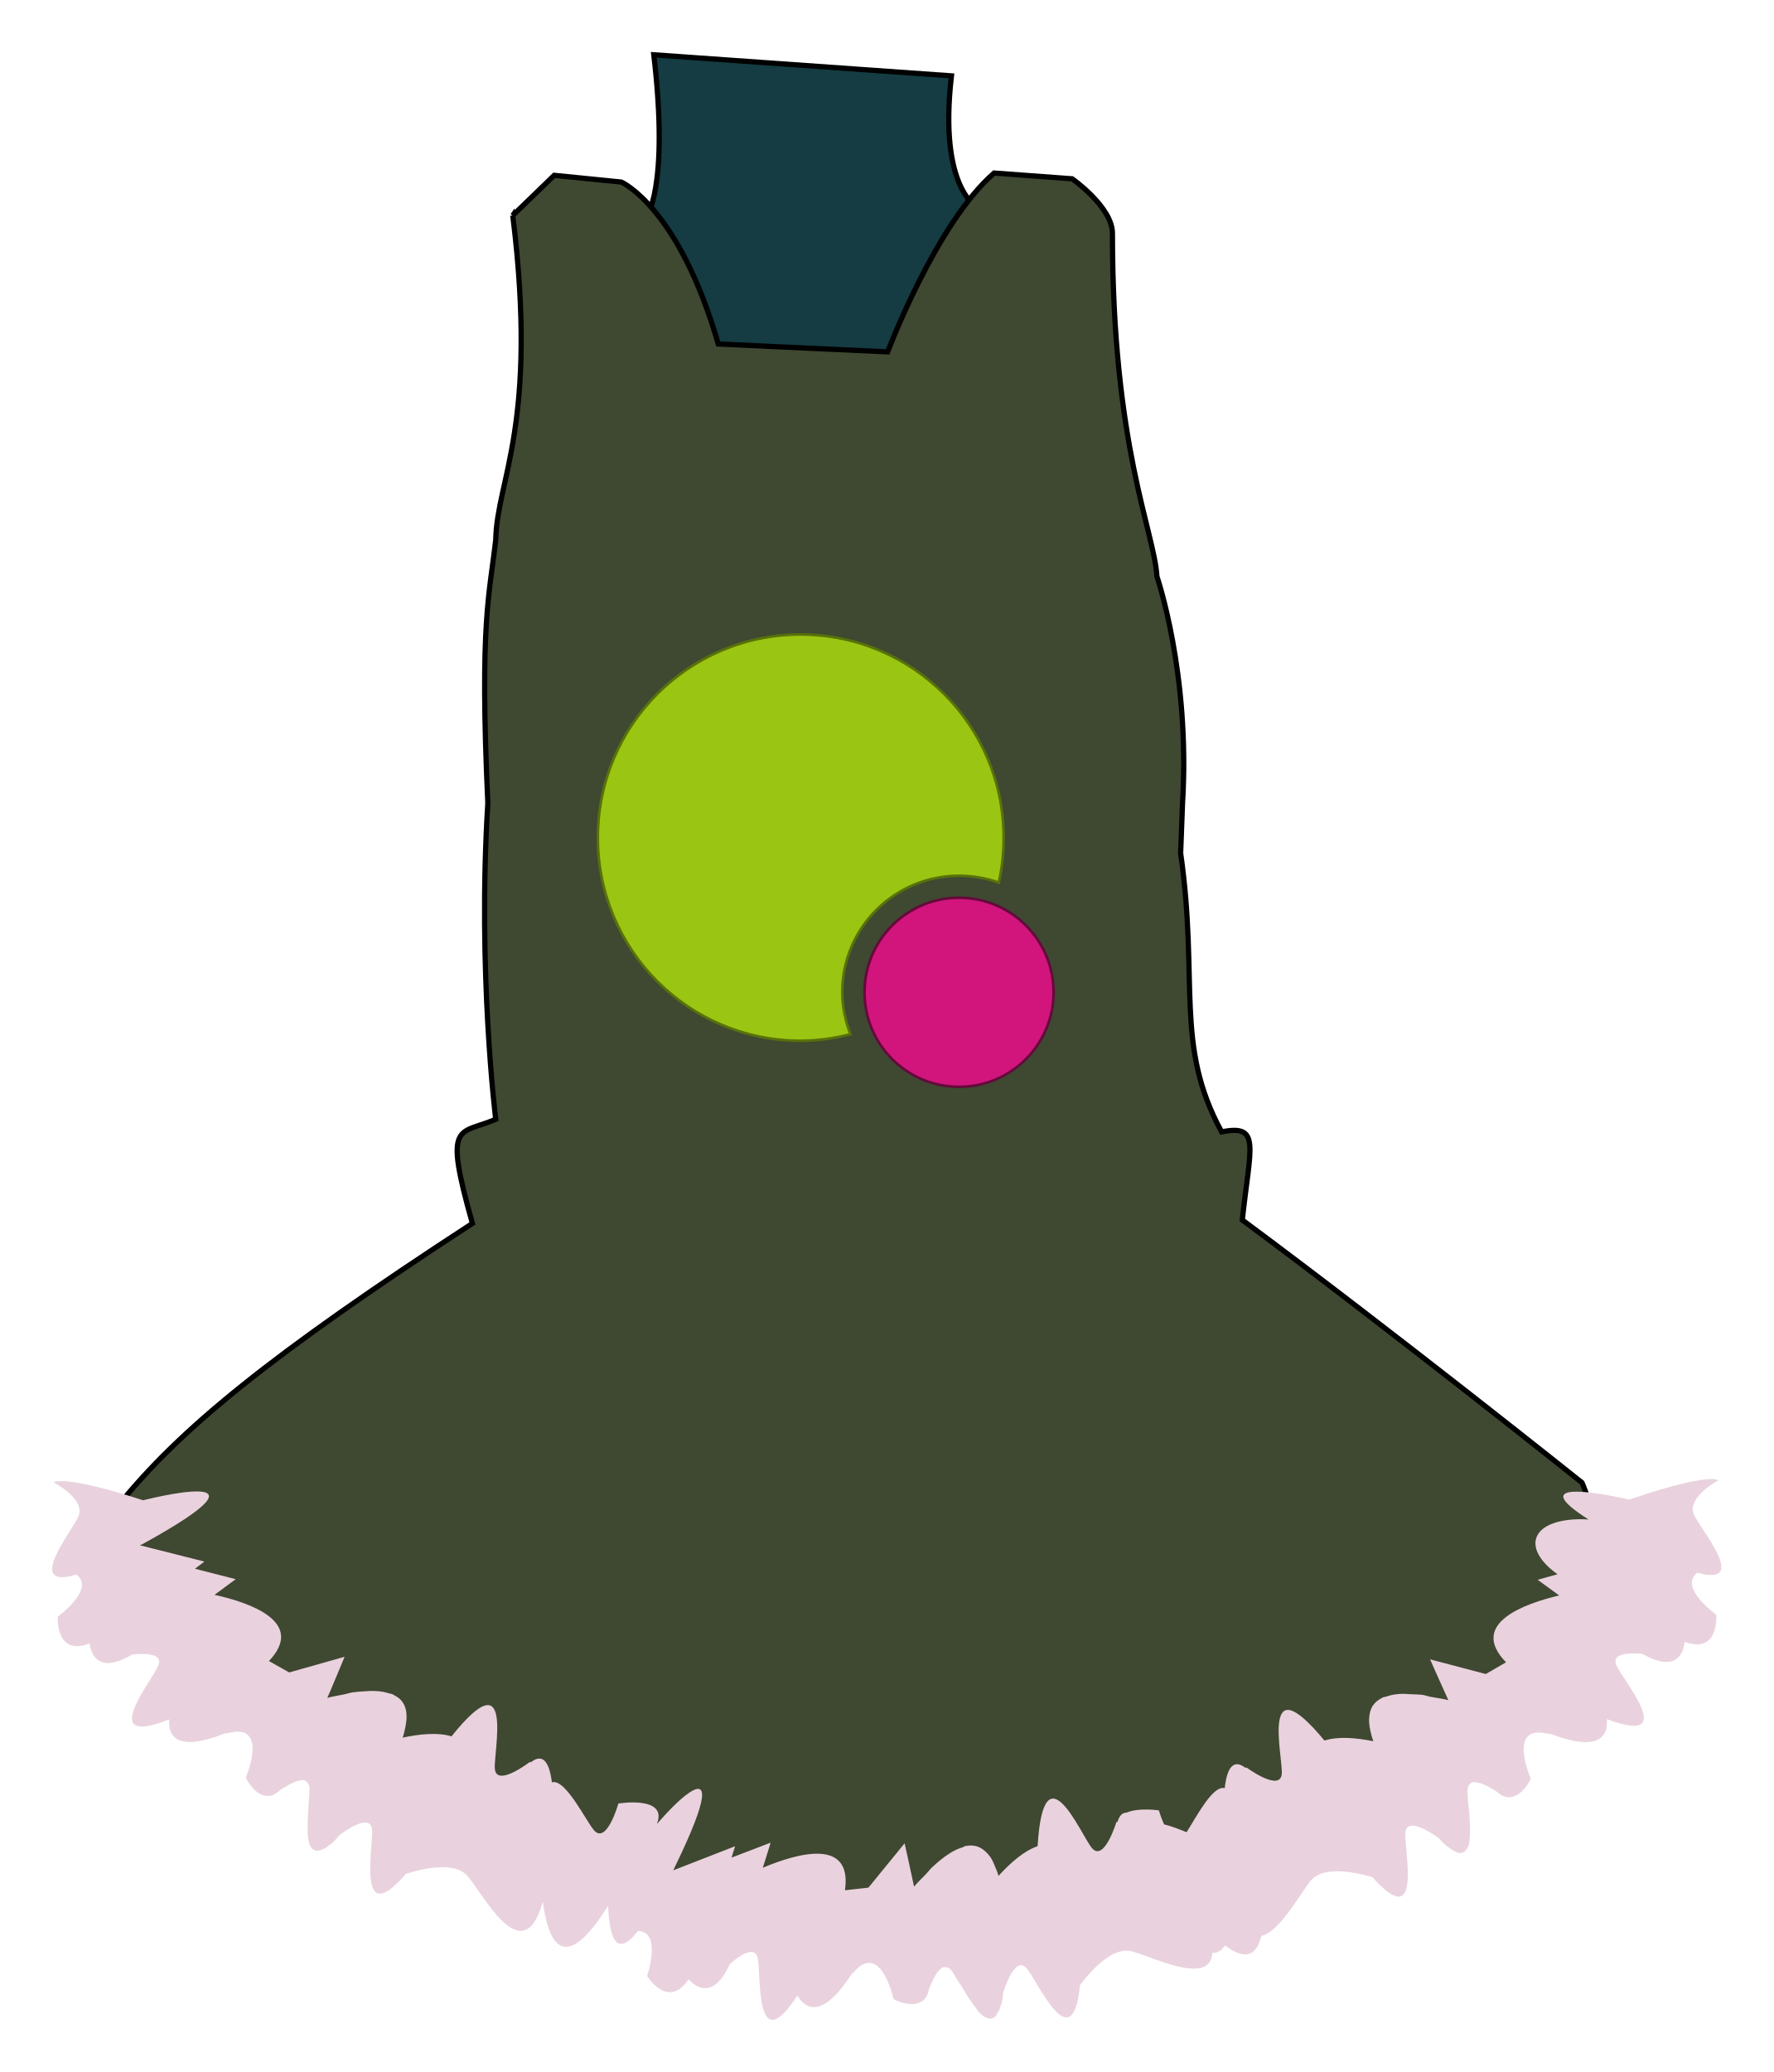
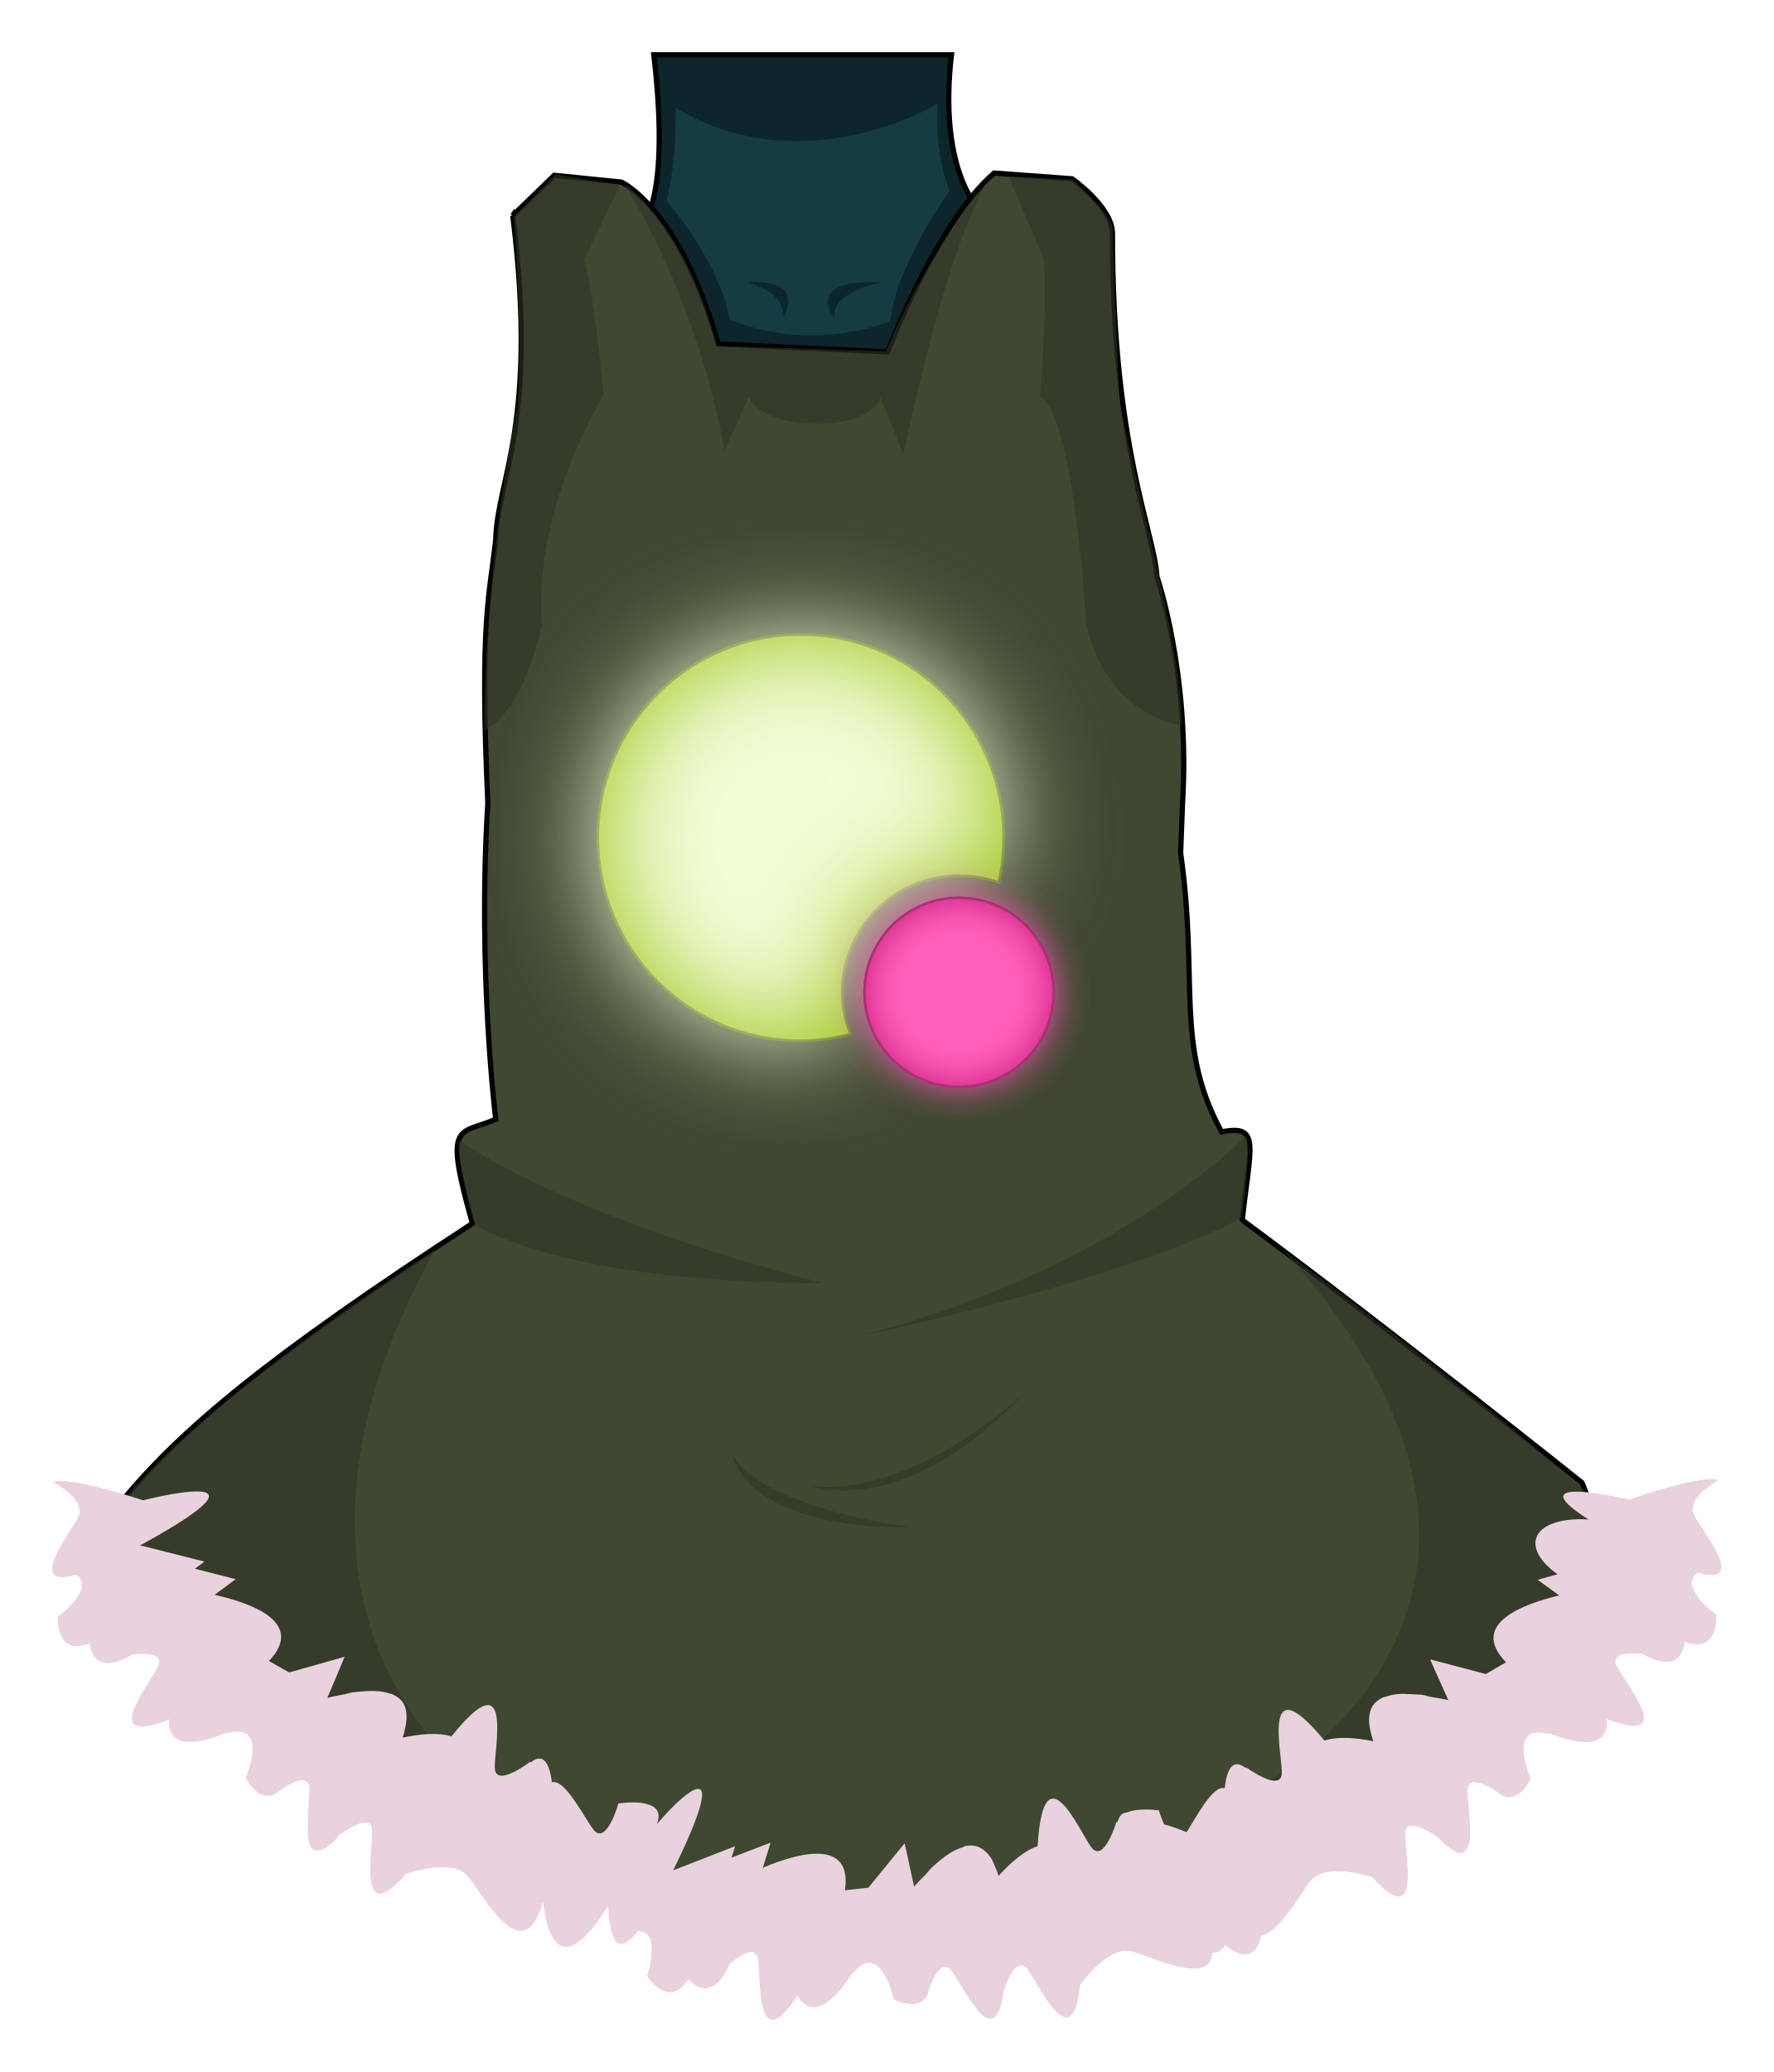
<svg xmlns="http://www.w3.org/2000/svg" width="170.018" height="198.581" id="svg3069" version="1.1">
-   <defs id="defs3071" />
+   <defs id="defs3071">
+     <filter id="filter3841" x="-0.245" width="1.489" y="-0.245" height="1.489">
+       <feGaussianBlur stdDeviation="1.846" id="feGaussianBlur3843" />
+     </filter>
+     <filter id="filter3881" x="-0.306" width="1.612" y="-0.306" height="1.611">
+       <feGaussianBlur stdDeviation="4.957" id="feGaussianBlur3883" />
+     </filter>
+   </defs>
  <g id="layer1" transform="translate(-290.6688,-139.7863)">
    <g transform="translate(-192.3913,-289.6176)" id="g3177">
-       <path id="rect2999" d="m 545.735,434.654 28.537,2.02 c -1.263,10.859 2.525,12.627 2.525,12.627 -0.833,23.201 -32.293,26.206 -31.82,1.01 0,0 2.273,-2.778 0.758,-15.657 z" style="fill:#153b43;fill-opacity:1;stroke:#000000;stroke-width:0.5;stroke-linecap:butt;stroke-linejoin:miter;stroke-miterlimit:4;stroke-opacity:1" />
+       <path id="rect2999" d="m 545.735,434.654 28.537,-10e-6 c -1.263,10.859 2.525,14.647 2.525,14.647 -0.833,23.201 -32.293,26.206 -31.82,1.01 0,0 2.273,-2.778 0.758,-15.657 z" style="fill:#0d262b;fill-opacity:1;stroke:#000000;stroke-width:0.5;stroke-linecap:butt;stroke-linejoin:miter;stroke-miterlimit:4;stroke-opacity:1" />
      <path id="rect2996" d="m 532.214,450.057 3.976,-3.85 6.432,0.644 c 0,0 5.505,2.389 9.293,15.521 l 16.24,0.755 c 0,0 4.65,-12.341 10.206,-17.139 l 7.481,0.551 c 0,0 3.863,2.703 3.863,5.228 0,20.456 4.013,28.596 4.265,32.889 0,0 3.213,9.343 2.455,21.717 l -0.182,4.8 c 1.768,12.374 -0.616,18.375 3.93,26.709 3.788,-0.758 2.738,1.374 1.981,8.445 14.647,10.859 32.562,25.172 32.562,25.172 1.768,4.041 1.246,8.163 1.246,8.163 -3.283,11.617 -20.205,21.886 -20.205,21.886 -10.354,4.293 -19.673,7.816 -19.673,7.816 -2.273,2.525 -8.661,3.072 -8.661,3.072 -13.637,0 -15.323,2.512 -15.323,2.512 l -4.635,-2.509 c -9.666,-0.868 -7.191,0.441 -6.983,3.801 l -3.021,0.004 c -2.525,-1.263 -4.724,-3.405 -4.724,-3.405 0,0 -3.777,-2.569 -8.07,-3.074 l -10.121,-1.594 -6.39,-4.87 c -5.591,-0.519 -6.63,-2.893 -11.704,-3.753 -4.169,-1.809 -5.437,-5.003 -8.915,-6.744 -7.527,-6.203 -8.993,-9.313 -13.11,-19.147 5.867,-7.25 14.404,-14.292 33.92,-27.001 -2.799,-9.916 -1.315,-8.456 2.237,-9.979 0,0 -1.768,-14.142 -0.758,-30.305 -0.804,-17.399 0.17,-19.961 0.758,-25.254 0.108,-5.719 4.106,-11.05 1.632,-31.064 z" style="fill:#3f4831;fill-opacity:1;stroke:#000000;stroke-width:0.5;stroke-opacity:1" />
      <path id="path3029" d="m 559.808,490.214 c -10.75,0 -19.438,8.719 -19.438,19.469 0,10.75 8.688,19.469 19.438,19.469 1.647,0 3.254,-0.24 4.781,-0.625 -0.479,-1.246 -0.781,-2.617 -0.781,-4.031 0,-6.173 5.014,-11.156 11.188,-11.156 1.336,0 2.625,0.226 3.812,0.656 0.313,-1.385 0.469,-2.833 0.469,-4.312 0,-10.75 -8.719,-19.469 -19.469,-19.469 z" style="fill:#9ac512;fill-opacity:1;stroke:#58710a;stroke-width:0.25;stroke-linecap:butt;stroke-linejoin:miter;stroke-miterlimit:4;stroke-opacity:1" />
+       <path style="fill:#f2fcd5;fill-opacity:1;stroke:#58710a;stroke-width:0.25;stroke-linecap:butt;stroke-linejoin:miter;stroke-miterlimit:4;stroke-opacity:1;filter:url(#filter3881)" d="m 559.808,490.214 c -10.75,0 -19.438,8.719 -19.438,19.469 0,10.75 8.688,19.469 19.438,19.469 1.647,0 3.254,-0.24 4.781,-0.625 -0.479,-1.246 -0.781,-2.617 -0.781,-4.031 0,-6.173 5.014,-11.156 11.188,-11.156 1.336,0 2.625,0.226 3.812,0.656 0.313,-1.385 0.469,-2.833 0.469,-4.312 0,-10.75 -8.719,-19.469 -19.469,-19.469 z" id="path3817" />
      <path style="fill:#d1157c;fill-opacity:1;stroke:#640a3b;stroke-width:0.25;stroke-linecap:butt;stroke-linejoin:miter;stroke-miterlimit:4;stroke-opacity:1" d="m 584.062,524.505 c 0,5.005 -4.057,9.062 -9.062,9.062 -5.005,0 -9.062,-4.057 -9.062,-9.062 0,-5.005 4.057,-9.062 9.062,-9.062 5.005,0 9.062,4.057 9.062,9.062 z" id="path3032" />
+       <path style="opacity:0.6;fill:#2f3424;stroke:none" d="m 524.729,549.193 c -18.94,34.345 3.157,50.255 3.157,50.255 l -19.951,-3.157 -12.384,-18.46 -0.496,-4.9 c 9.091,-10.733 29.673,-23.739 29.673,-23.739 z" id="path3795" />
+       <path id="path3815" d="m 606.046,549.193 c 31.441,34.724 -3.788,52.402 -3.788,52.402 l 20.582,-5.303 14.53,-15.43 -1.651,-7.93 c -10.228,-9.344 -29.673,-23.739 -29.673,-23.739 z" style="opacity:0.6;fill:#2f3424;stroke:none" />
      <path id="path3927" d="m 647.125,571.156 c -0.921,0.002 -3.042,0.319 -7.875,1.969 0,0 -3.611,-0.853 -5.375,-0.75 -1.335,0.078 -1.6,0.707 1.469,2.656 -2.616,-0.159 -4.66,0.5 -5.031,1.844 -0.295,1.069 0.541,2.332 2.062,3.406 l -1.906,0.531 c 0,0 1.752,1.281 2.062,1.5 -3.332,0.789 -8.713,2.704 -5.094,6.406 l -1.938,1.125 -5.344,-1.406 c 0,0 1.288,2.905 1.75,3.906 -0.508,-0.128 -1.113,-0.21 -1.688,-0.312 -0.268,-0.048 -0.509,-0.151 -0.781,-0.188 -0.365,-0.049 -0.703,-0.042 -1.062,-0.062 -0.391,-0.022 -0.76,-0.055 -1.125,-0.031 -0.52,0.033 -0.955,0.127 -1.375,0.281 -0.061,0.022 -0.129,0.006 -0.188,0.031 -0.116,0.05 -0.239,0.125 -0.344,0.188 -0.212,0.128 -0.41,0.283 -0.562,0.469 -0.122,0.147 -0.203,0.281 -0.281,0.469 -0.071,0.172 -0.126,0.385 -0.156,0.594 -0.029,0.204 -0.046,0.446 -0.031,0.688 0.016,0.254 0.055,0.546 0.125,0.844 0.072,0.307 0.147,0.612 0.281,0.969 -1.627,-0.327 -3.393,-0.484 -4.688,-0.062 -6.229,-7.527 -3.964,1.592 -4.094,3.188 -0.146,1.786 -3.406,-0.625 -3.406,-0.625 0,0 -0.059,0.058 -0.062,0.062 -0.925,-0.728 -1.737,-0.473 -2,1.938 -1.146,-0.335 -2.779,2.866 -3.656,4.219 -0.728,-0.299 -1.469,-0.584 -2.156,-0.75 -0.313,-0.685 -0.5,-1.344 -0.5,-1.344 0,0 -1.976,-0.288 -3.094,0.219 -0.012,-3.8e-4 -0.019,-1.7e-4 -0.031,0 -0.424,0.006 -0.689,0.355 -0.844,0.906 -0.005,-0.002 -0.094,-0.031 -0.094,-0.031 0,0 -1.172,3.888 -2.344,2.531 -1.047,-1.211 -4.632,-9.94 -5.219,-0.188 -1.294,0.424 -2.629,1.62 -3.75,2.844 -0.103,-0.367 -0.221,-0.648 -0.344,-0.938 -0.12,-0.282 -0.238,-0.567 -0.375,-0.781 -0.13,-0.204 -0.294,-0.384 -0.438,-0.531 -0.147,-0.151 -0.31,-0.279 -0.469,-0.375 -0.174,-0.105 -0.315,-0.172 -0.5,-0.219 -0.233,-0.059 -0.472,-0.084 -0.719,-0.062 -0.121,0.011 -0.283,0.034 -0.406,0.062 -0.062,0.014 -0.094,0.075 -0.156,0.094 -0.43,0.124 -0.842,0.313 -1.281,0.594 -0.309,0.196 -0.604,0.408 -0.906,0.656 -0.279,0.229 -0.547,0.463 -0.812,0.719 -0.198,0.19 -0.343,0.397 -0.531,0.594 -0.403,0.422 -0.822,0.816 -1.156,1.219 -0.218,-1.08 -0.906,-4.156 -0.906,-4.156 l -3.469,4.25 -2.25,0.25 c 0.737,-5.124 -4.719,-3.486 -7.875,-2.156 0.122,-0.36 0.75,-2.406 0.75,-2.406 l -3.75,1.438 c 0.024,-0.07 0.344,-1.094 0.344,-1.094 l -5.938,2.312 c 0.036,-0.073 0.058,-0.113 0.094,-0.188 3.572,-7.326 3.016,-8.27 1.531,-7.312 -1.118,0.721 -2.451,2.226 -3.188,3.062 1.106,-2.756 -3.688,-1.969 -3.688,-1.969 0,0 -1.099,3.913 -2.312,2.594 -0.735,-0.8 -2.759,-5.029 -4.062,-4.625 -0.302,-2.406 -1.118,-2.649 -2.031,-1.906 -0.003,-0.005 -0.062,-0.062 -0.062,-0.062 0,0 -3.201,2.471 -3.375,0.688 -0.156,-1.593 1.952,-10.751 -4.156,-3.125 -1.301,-0.401 -3.066,-0.228 -4.688,0.125 0.128,-0.359 0.183,-0.63 0.25,-0.938 0.065,-0.299 0.113,-0.621 0.125,-0.875 0.011,-0.241 10e-4,-0.484 -0.031,-0.688 -0.033,-0.208 -0.082,-0.392 -0.156,-0.562 -0.081,-0.186 -0.188,-0.355 -0.312,-0.5 -0.156,-0.183 -0.348,-0.313 -0.562,-0.438 -0.105,-0.061 -0.227,-0.139 -0.344,-0.188 -0.059,-0.024 -0.126,-0.01 -0.188,-0.031 -0.423,-0.147 -0.855,-0.226 -1.375,-0.25 -0.365,-0.018 -0.735,0.003 -1.125,0.031 -0.359,0.026 -0.698,0.039 -1.062,0.094 -0.272,0.041 -0.514,0.135 -0.781,0.188 -0.572,0.112 -1.151,0.208 -1.656,0.344 0.446,-1.008 1.656,-3.938 1.656,-3.938 l -5.312,1.5 -1.938,-1.094 c 3.559,-3.759 -1.874,-5.609 -5.219,-6.344 0.307,-0.224 2.031,-1.5 2.031,-1.5 l -3.906,-1 c 0.06,-0.044 0.906,-0.688 0.906,-0.688 l -6.188,-1.562 c 0.071,-0.039 0.146,-0.054 0.219,-0.094 7.145,-3.921 7.203,-4.988 5.438,-5.062 -1.765,-0.074 -5.344,0.844 -5.344,0.844 -7.775,-2.515 -8.594,-1.719 -8.594,-1.719 0,0 3.055,1.548 2.406,3.219 -0.513,1.322 -5.297,7.117 -0.219,5.625 1.884,1.37 -1.781,4.031 -1.781,4.031 0,0 -0.248,3.852 3.062,2.562 0.154,1.183 0.91,2.923 4.094,1.062 1.139,-0.115 2.956,-0.141 2.5,1.031 -0.55,1.417 -6.015,7.989 1.031,5.188 -0.113,1.349 0.45,3.265 5.25,1.375 0.178,-0.07 0.109,-0.026 0.281,-0.094 l 0,0.062 c 4.124,-1.178 1.812,4.25 1.812,4.25 0,0 1.074,2.29 2.688,1.625 0,0 0.201,-0.125 0.469,-0.312 0.011,-0.009 0.019,-0.054 0.031,-0.062 0.228,-0.157 0.508,-0.329 0.812,-0.5 0.304,-0.171 0.639,-0.344 0.938,-0.438 0.149,-0.047 0.243,-0.052 0.375,-0.062 0.068,-0.004 0.126,-0.038 0.188,-0.031 0.137,0.015 0.251,0.1 0.344,0.188 0.107,0.101 0.224,0.246 0.25,0.469 0.026,0.223 5e-5,0.575 -0.031,1.031 -0.021,0.332 -0.033,0.529 -0.062,0.938 -0.033,0.449 -0.049,0.876 -0.062,1.344 -0.012,0.409 -0.027,0.822 0,1.188 0.003,0.037 -0.003,0.089 0,0.125 0.033,0.351 0.093,0.656 0.188,0.906 0.009,0.022 0.022,0.042 0.031,0.062 0.174,0.399 0.495,0.611 0.938,0.5 0.123,-0.031 0.258,-0.105 0.406,-0.188 0.035,-0.019 0.089,-0.009 0.125,-0.031 0.104,-0.065 0.228,-0.191 0.344,-0.281 0.075,-0.06 0.201,-0.117 0.281,-0.188 0.18,-0.159 0.386,-0.407 0.594,-0.625 0.028,-0.029 0.035,-0.064 0.062,-0.094 0.021,-0.024 0.041,-0.039 0.062,-0.062 0.676,-0.501 2.948,-2.089 3.125,-0.562 0.174,1.5 -1.565,9.841 3.25,4.281 0.364,-0.125 4.242,-1.425 5.781,0.062 1.358,1.312 5.396,9.652 7.344,2.594 0.964,7.175 3.983,4.069 6.25,0.406 0.151,2.436 0.548,5.345 2.875,2.406 2.33,0.032 0.875,4.312 0.875,4.312 0,0 2.01,3.276 3.969,0.312 0.808,0.877 2.443,1.888 3.969,-1.469 0.864,-0.751 2.352,-1.814 2.656,-0.594 0.368,1.475 -0.324,9.979 3.812,3.625 0.686,1.167 2.264,2.407 5.094,-1.906 0.105,-0.16 0.054,-0.064 0.156,-0.219 l 0.031,0.031 c 2.688,-3.342 3.938,2.438 3.938,2.438 0,0 2.222,1.224 3.156,-0.25 0,0 0.109,-0.224 0.219,-0.531 0.004,-0.014 -0.036,-0.017 -0.031,-0.031 0.095,-0.26 0.225,-0.591 0.375,-0.906 0.15,-0.315 0.311,-0.627 0.5,-0.875 0.095,-0.124 0.179,-0.197 0.281,-0.281 0.053,-0.042 0.071,-0.095 0.125,-0.125 0.121,-0.067 0.28,-0.08 0.406,-0.062 0.146,0.021 0.319,0.083 0.469,0.25 0.15,0.167 0.325,0.485 0.562,0.875 0.175,0.283 0.288,0.431 0.5,0.781 0.232,0.385 0.46,0.766 0.719,1.156 0.226,0.341 0.455,0.655 0.688,0.938 0.024,0.029 0.039,0.097 0.062,0.125 0.23,0.268 0.435,0.475 0.656,0.625 0.02,0.013 0.074,0.02 0.094,0.031 0.373,0.225 0.734,0.221 1.031,-0.125 0.082,-0.096 0.145,-0.253 0.219,-0.406 0.017,-0.036 0.077,-0.055 0.094,-0.094 0.047,-0.113 0.082,-0.265 0.125,-0.406 0.027,-0.092 0.1,-0.239 0.125,-0.344 0.055,-0.234 0.081,-0.515 0.125,-0.812 0.006,-0.04 -0.005,-0.116 0,-0.156 0.004,-0.031 0.027,-0.03 0.031,-0.062 0.263,-0.799 1.194,-3.426 2.219,-2.281 1.008,1.125 4.401,8.945 5.125,1.625 0.225,-0.312 2.634,-3.608 4.75,-3.281 1.599,0.247 7.759,3.57 7.938,0.188 0.455,0.03 0.859,-0.194 1.219,-0.719 2.083,1.613 3.071,0.801 3.469,-0.906 1.888,-0.408 3.971,-4.535 4.875,-5.438 1.515,-1.512 5.415,-0.307 5.781,-0.188 4.904,5.482 3.006,-2.778 3.156,-4.281 0.152,-1.529 2.473,0.01 3.156,0.5 0.022,0.024 0.041,0.008 0.062,0.031 0.028,0.03 0.066,0.097 0.094,0.125 0.212,0.214 0.411,0.437 0.594,0.594 0.082,0.07 0.205,0.129 0.281,0.188 0.118,0.089 0.239,0.187 0.344,0.25 0.037,0.022 0.09,0.044 0.125,0.062 0.15,0.08 0.283,0.159 0.406,0.188 0.444,0.104 0.738,-0.129 0.906,-0.531 0.009,-0.021 0.053,-0.041 0.062,-0.062 0.091,-0.252 0.129,-0.554 0.156,-0.906 0.002,-0.036 -0.002,-0.087 0,-0.125 0.021,-0.366 0.018,-0.779 0,-1.188 -0.021,-0.468 -0.054,-0.896 -0.094,-1.344 -0.036,-0.408 -0.068,-0.606 -0.094,-0.938 -0.038,-0.455 -0.053,-0.808 -0.031,-1.031 0.022,-0.223 0.113,-0.366 0.219,-0.469 0.092,-0.089 0.206,-0.17 0.344,-0.188 0.061,-0.008 0.12,0.028 0.188,0.031 0.132,0.008 0.257,0.018 0.406,0.062 0.299,0.089 0.631,0.24 0.938,0.406 0.307,0.166 0.582,0.346 0.812,0.5 0.012,0.008 0.019,0.053 0.031,0.062 0.271,0.183 0.469,0.281 0.469,0.281 1.624,0.639 2.656,-1.656 2.656,-1.656 0,0 -2.392,-5.393 1.75,-4.281 l 0,-0.062 c 0.174,0.065 0.102,0.027 0.281,0.094 4.83,1.813 5.384,-0.122 5.25,-1.469 7.09,2.689 1.479,-3.78 0.906,-5.188 -0.474,-1.165 1.359,-1.159 2.5,-1.062 3.213,1.81 3.928,0.029 4.062,-1.156 3.33,1.236 3.031,-2.594 3.031,-2.594 0,0 -3.674,-2.631 -1.812,-4.031 5.101,1.411 0.191,-4.281 -0.344,-5.594 -0.676,-1.66 2.344,-3.25 2.344,-3.25 0,0 -0.104,-0.126 -0.656,-0.125 z" style="fill:#e9d2dd;fill-opacity:1;stroke:none" />
+       <path style="fill:#153b43;fill-opacity:1;stroke:none" d="m 64.776,10.314 c 12.248,7.45 25.128,-0.379 25.128,-0.379 -0.379,5.051 1.136,8.334 1.136,8.334 0,0 -5.177,7.197 -5.682,12.501 0,0 -7.197,3.157 -15.405,-0.126 -1.136,-5.935 -6.061,-11.364 -6.061,-11.364 1.01,-3.788 0.884,-8.965 0.884,-8.965 z" id="path3758" transform="translate(483.0601,429.4039)" />
+       <path style="fill:#0d262b;stroke:none;fill-opacity:1" d="m 563.05,459.876 c -0.379,-2.525 4.546,-3.409 4.546,-3.409 0,0 -7.324,-0.631 -4.546,3.409 z" id="path3760" />
+       <path id="path3780" d="m 558.155,459.876 c 0.286,-2.525 -3.436,-3.409 -3.436,-3.409 0,0 5.537,-0.631 3.436,3.409 z" style="fill:#0d262b;stroke:none;fill-opacity:1" />
+       <path style="opacity:0.6;fill:#2f3424;fill-opacity:1;stroke:none" d="m 53.259,16.706 6.168,1.024 -3.405,7.161 c 0,0 1.068,4.121 1.835,12.976 -7.197,12.374 -5.893,21.964 -5.893,21.964 -2.02,8.965 -5.536,10.179 -5.536,10.179 0,-7.134 0.73,-19.265 3.193,-31.071 0.505,-7.955 -0.38,-18.17 -0.38,-18.17 z" id="path3782" transform="translate(483.0601,429.4039)" />
+       <path id="path3784" d="m 585.867,446.601 -6.123,-0.288 3.405,7.982 c 0,0 0.361,4.299 -0.407,13.155 3.269,1.482 4.464,21.786 4.464,21.786 2.02,8.965 9.134,9.673 9.134,9.673 0,-7.134 -3.436,-18.849 -5.898,-30.656 -0.505,-7.955 -0.736,-17.232 -0.736,-17.232 -0.625,-1.607 -3.839,-4.42 -3.839,-4.42 z" style="opacity:0.6;fill:#2f3424;fill-opacity:1;stroke:none" />
+       <path style="opacity:0.6;fill:#2f3424;stroke:none" d="m 45.457,117.39 c 11.175,6.061 33.335,5.556 33.335,5.556 -25.317,-6.566 -34.724,-13.637 -34.724,-13.637 -0.631,0.694 1.389,8.081 1.389,8.081 z" id="path3786" transform="translate(483.0601,429.4039)" />
+       <path id="path3788" d="m 602.118,546.1 c -11.175,6.061 -36.897,11.429 -36.897,11.429 25.317,-6.566 37.276,-19.258 37.276,-19.258 0.631,0.694 -0.379,7.829 -0.379,7.829 z" style="opacity:0.6;fill:#2f3424;stroke:none" />
+       <path style="opacity:0.6;fill:#2f3424;stroke:none" d="m 553.137,568.648 c 2.88,5.349 17.097,7.102 17.097,7.102 0,0 -14.731,0.716 -17.097,-7.102 z" id="path3790" />
+       <path id="path3792" d="m 581.362,562.83 c -12.408,11.022 -20.806,8.92 -20.806,8.92 0,0 8.912,3.698 20.806,-8.92 z" style="opacity:0.6;fill:#2f3424;stroke:none" />
+       <path id="path3823" d="m 584.062,524.505 c 0,5.005 -4.057,9.062 -9.062,9.062 -5.005,0 -9.062,-4.057 -9.062,-9.062 0,-5.005 4.057,-9.062 9.062,-9.062 5.005,0 9.062,4.057 9.062,9.062 z" style="fill:#ff61bb;fill-opacity:1;stroke:#640a3b;stroke-width:0.25;stroke-linecap:butt;stroke-linejoin:miter;stroke-miterlimit:4;stroke-opacity:1;filter:url(#filter3841)" />
+       <path style="opacity:0.6;fill:#2f3424;stroke:none" d="m 95.625,16.349 c 0,0 -3.571,1.875 -9.018,27.143 L 84.375,38.046 c -0.982,3.571 -11.339,3.304 -12.589,4e-6 l -2.321,5.179 c -2.679,-15 -9.643,-25.625 -9.643,-25.625 0,0 5.714,3.571 8.929,15.536 l 16.161,0.536 C 89.643,22.51 95.625,16.349 95.625,16.349 z" id="path3885" transform="translate(483.0601,429.4039)" />
    </g>
  </g>
</svg>
